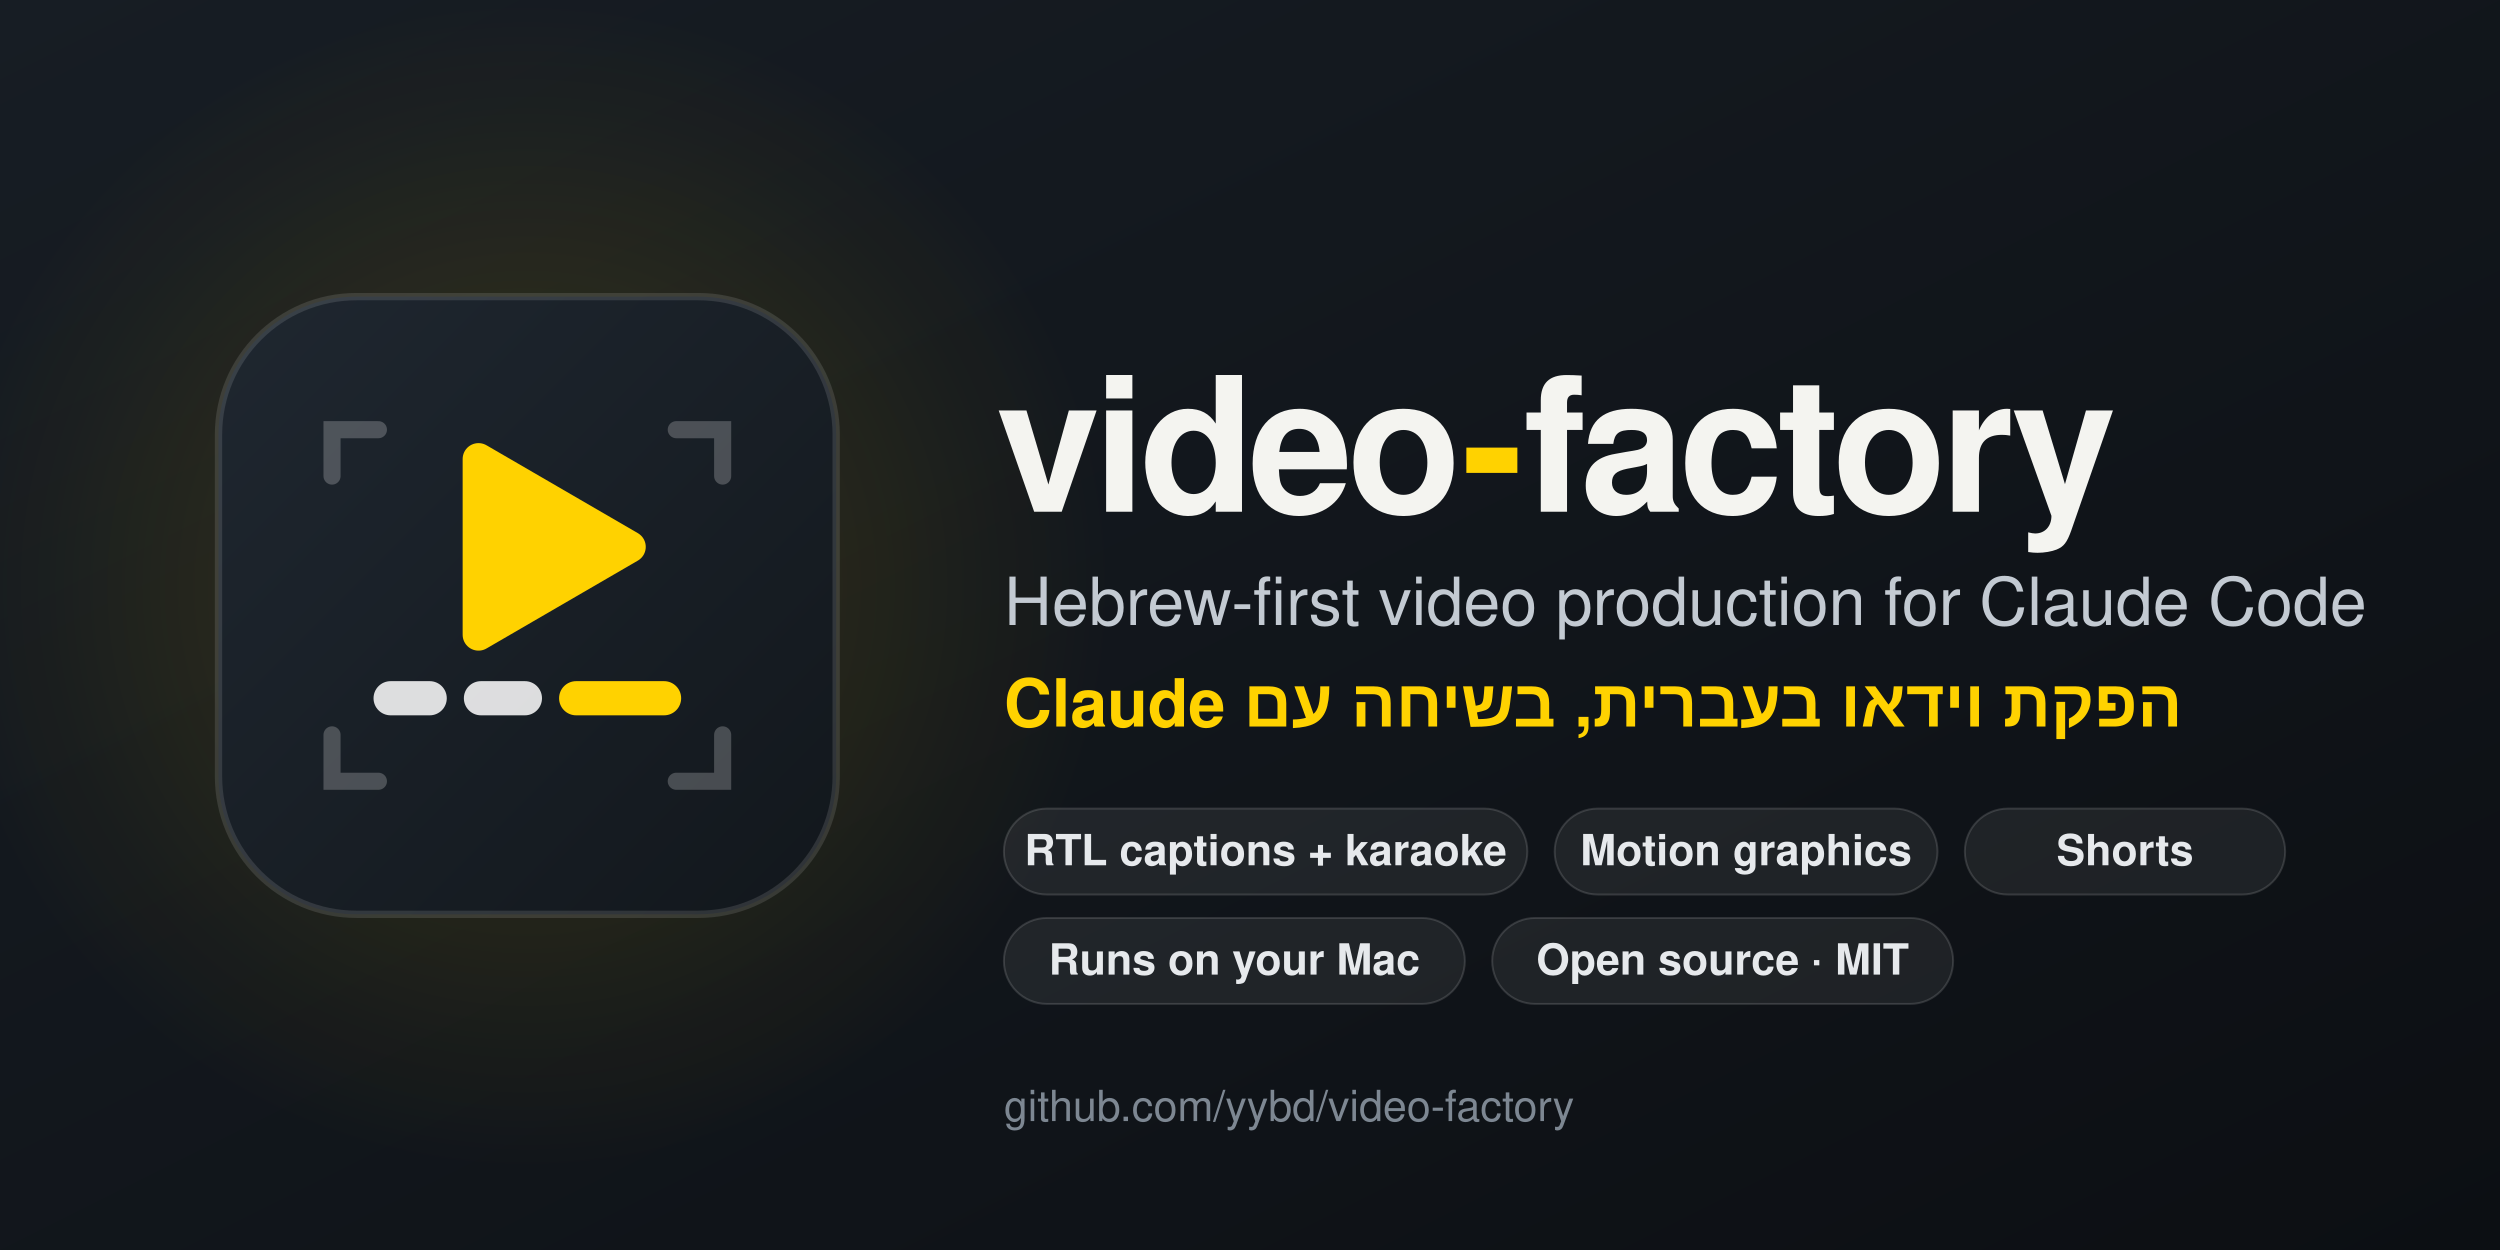
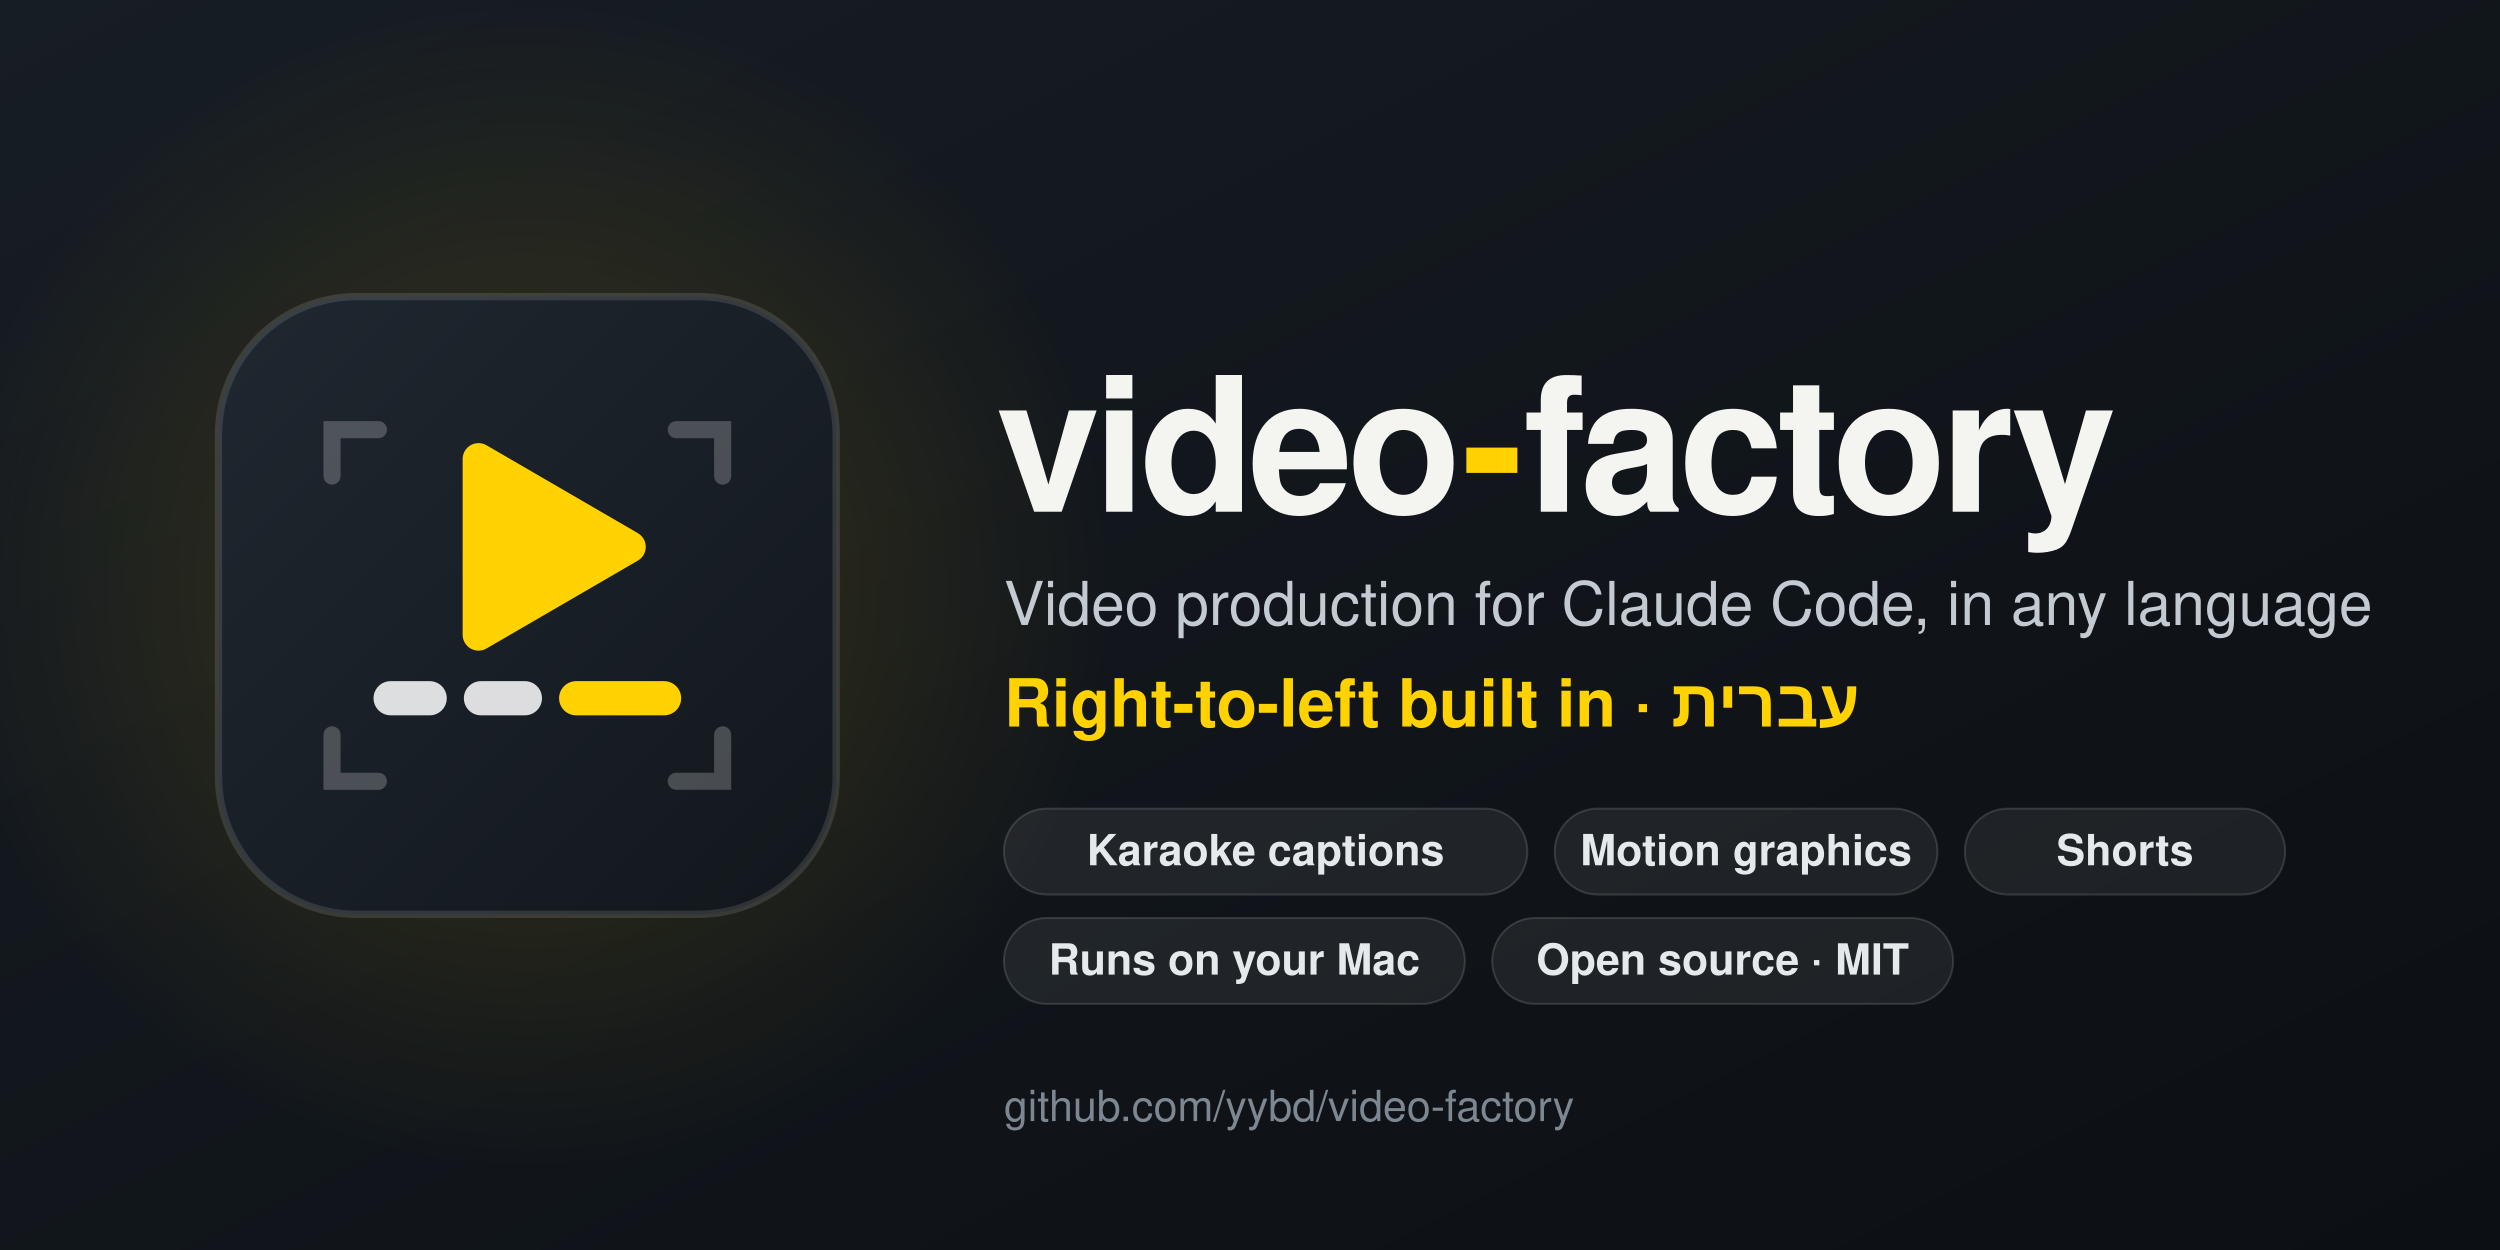
- <svg xmlns="http://www.w3.org/2000/svg" viewBox="0 0 1280 640" width="1280" height="640" role="img" aria-label="video-factory — Hebrew-first video production for Claude Code">
+ <svg xmlns="http://www.w3.org/2000/svg" viewBox="0 0 1280 640" width="1280" height="640" role="img" aria-label="video-factory — video production for Claude Code, in any language">
  <defs>
    <linearGradient id="page" x1="0" y1="0" x2="1" y2="1">
      <stop offset="0" stop-color="#171D24" />
      <stop offset="1" stop-color="#0C0F13" />
    </linearGradient>
    <radialGradient id="glow" cx="0.5" cy="0.5" r="0.5">
      <stop offset="0" stop-color="#FFD200" stop-opacity="0.16" />
      <stop offset="1" stop-color="#FFD200" stop-opacity="0" />
    </radialGradient>
    <linearGradient id="bg" x1="0" y1="0" x2="1" y2="1">
      <stop offset="0" stop-color="#1F2730" />
      <stop offset="1" stop-color="#12171C" />
    </linearGradient>
  </defs>
  <rect width="1280" height="640" fill="url(#page)" />
  <circle cx="270" cy="300" r="300" fill="url(#glow)" />
  <g transform="translate(110 150) scale(0.625)">
    <rect x="3" y="3" width="506" height="506" rx="113" fill="url(#bg)" stroke="#FFFFFF" stroke-opacity="0.12" stroke-width="6" />
    <g fill="none" stroke="#FFFFFF" stroke-opacity="0.22" stroke-width="14" stroke-linecap="round">
      <path d="M96 150 V112 H134" />
      <path d="M378 112 H416 V150" />
      <path d="M416 362 V400 H378" />
      <path d="M134 400 H96 V362" />
    </g>
    <path d="M216 136 L216 280 L340 208 Z" fill="#FFD200" stroke="#FFD200" stroke-width="26" stroke-linejoin="round" />
    <rect x="282" y="318" width="100" height="28" rx="14" fill="#FFD200" />
    <rect x="204" y="318" width="64" height="28" rx="14" fill="#FFFFFF" fill-opacity="0.85" />
    <rect x="130" y="318" width="60" height="28" rx="14" fill="#FFFFFF" fill-opacity="0.85" />
  </g>
  <g font-family="-apple-system, 'SF Pro Display', 'Segoe UI', Helvetica, Arial, sans-serif">
    <text x="510" y="262" font-size="96" font-weight="800" letter-spacing="-3" fill="#F4F4F0">video<tspan fill="#FFD200">-</tspan>factory</text>
-     <text x="514" y="320" font-size="34" font-weight="500" fill="#C3CAD2">Hebrew-first video production for Claude Code</text>
-     <text x="514" y="372" font-size="34" font-weight="600" fill="#FFD200" direction="rtl" text-anchor="end">
-       <tspan>הפקת וידאו בעברית, בשיחה עם Claude</tspan>
+     <text x="514" y="320" font-size="31" font-weight="500" fill="#C3CAD2">Video production for Claude Code, in any language</text>
+     <text x="514" y="372" font-size="34" font-weight="600" fill="#FFD200">Right-to-left built in · <tspan direction="rtl" unicode-bidi="embed">עברית</tspan>
    </text>
    <g font-size="22" font-weight="600" fill="#E6E9EC">
      <rect x="514" y="414" width="268" height="44" rx="22" fill="#FFFFFF" fill-opacity="0.07" stroke="#FFFFFF" stroke-opacity="0.14" />
-       <text x="648" y="443" text-anchor="middle">RTL captions + karaoke</text>
+       <text x="648" y="443" text-anchor="middle">Karaoke captions</text>
      <rect x="796" y="414" width="196" height="44" rx="22" fill="#FFFFFF" fill-opacity="0.07" stroke="#FFFFFF" stroke-opacity="0.14" />
      <text x="894" y="443" text-anchor="middle">Motion graphics</text>
      <rect x="1006" y="414" width="164" height="44" rx="22" fill="#FFFFFF" fill-opacity="0.07" stroke="#FFFFFF" stroke-opacity="0.14" />
      <text x="1088" y="443" text-anchor="middle">Shorts</text>
      <rect x="514" y="470" width="236" height="44" rx="22" fill="#FFFFFF" fill-opacity="0.07" stroke="#FFFFFF" stroke-opacity="0.14" />
      <text x="632" y="499" text-anchor="middle">Runs on your Mac</text>
      <rect x="764" y="470" width="236" height="44" rx="22" fill="#FFFFFF" fill-opacity="0.07" stroke="#FFFFFF" stroke-opacity="0.14" />
      <text x="882" y="499" text-anchor="middle">Open source · MIT</text>
    </g>
    <text x="514" y="574" font-size="22" font-weight="500" fill="#7D8792">github.com/yybd/video-factory</text>
  </g>
</svg>
